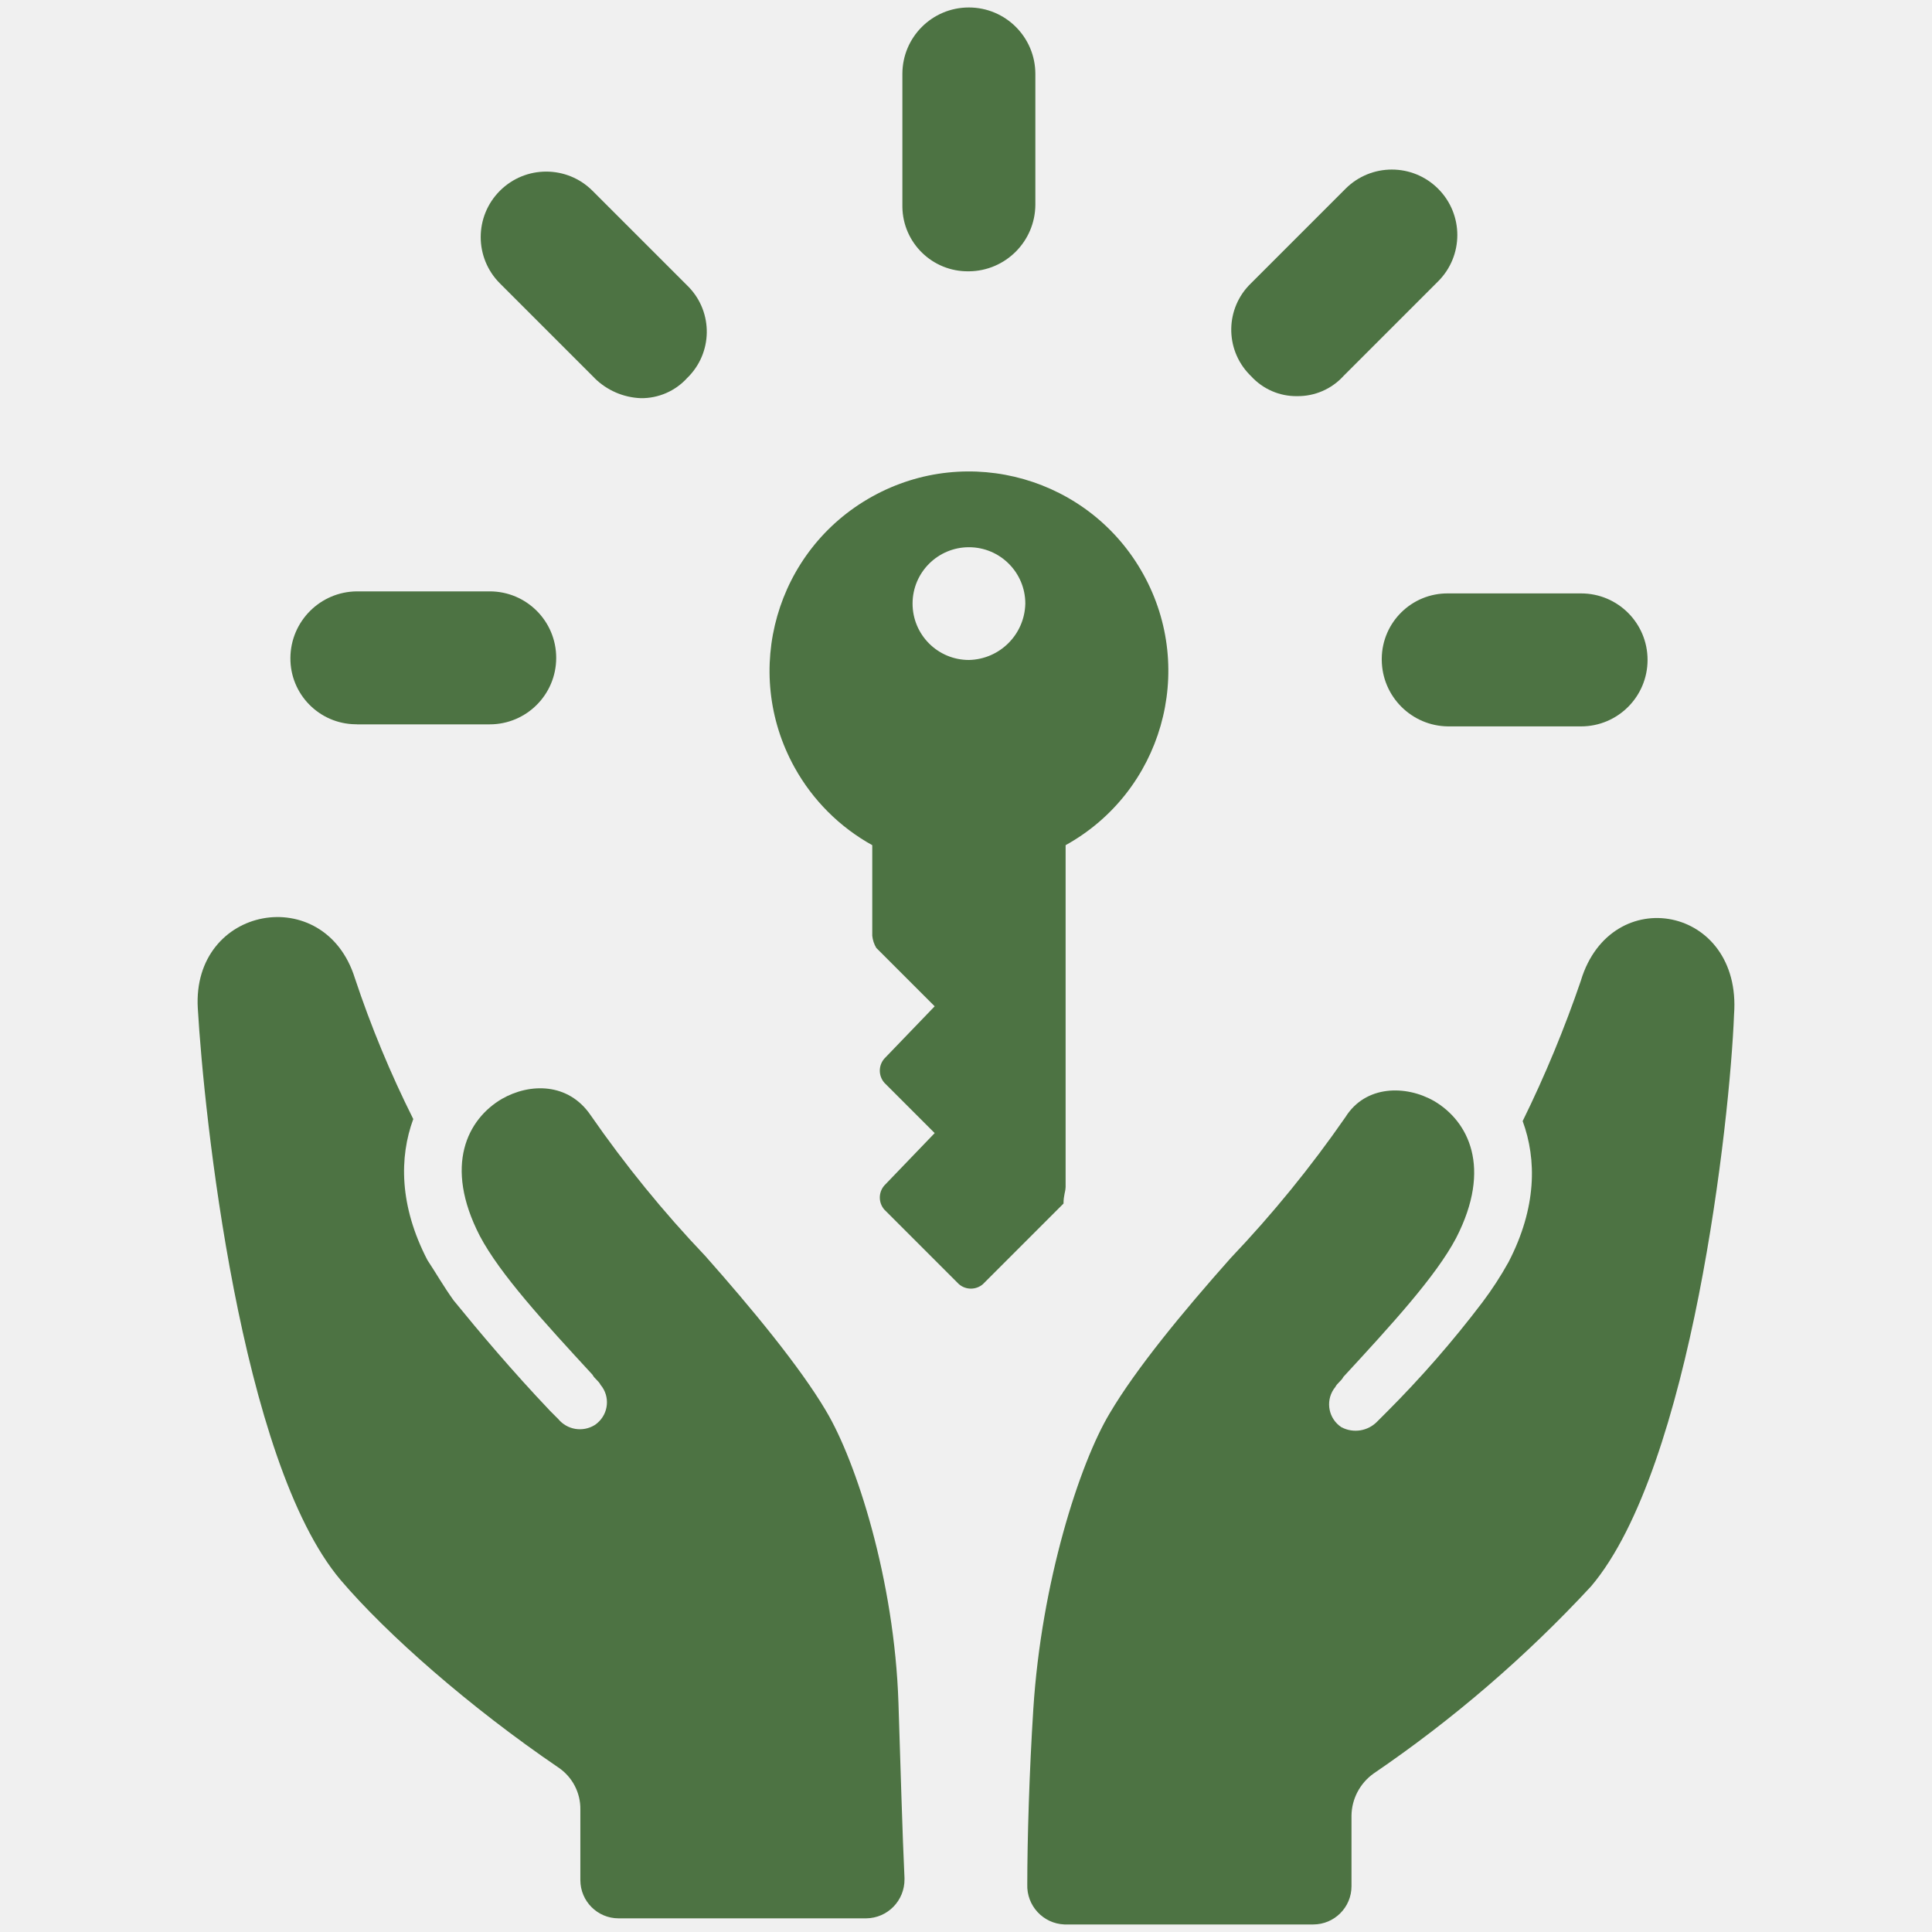
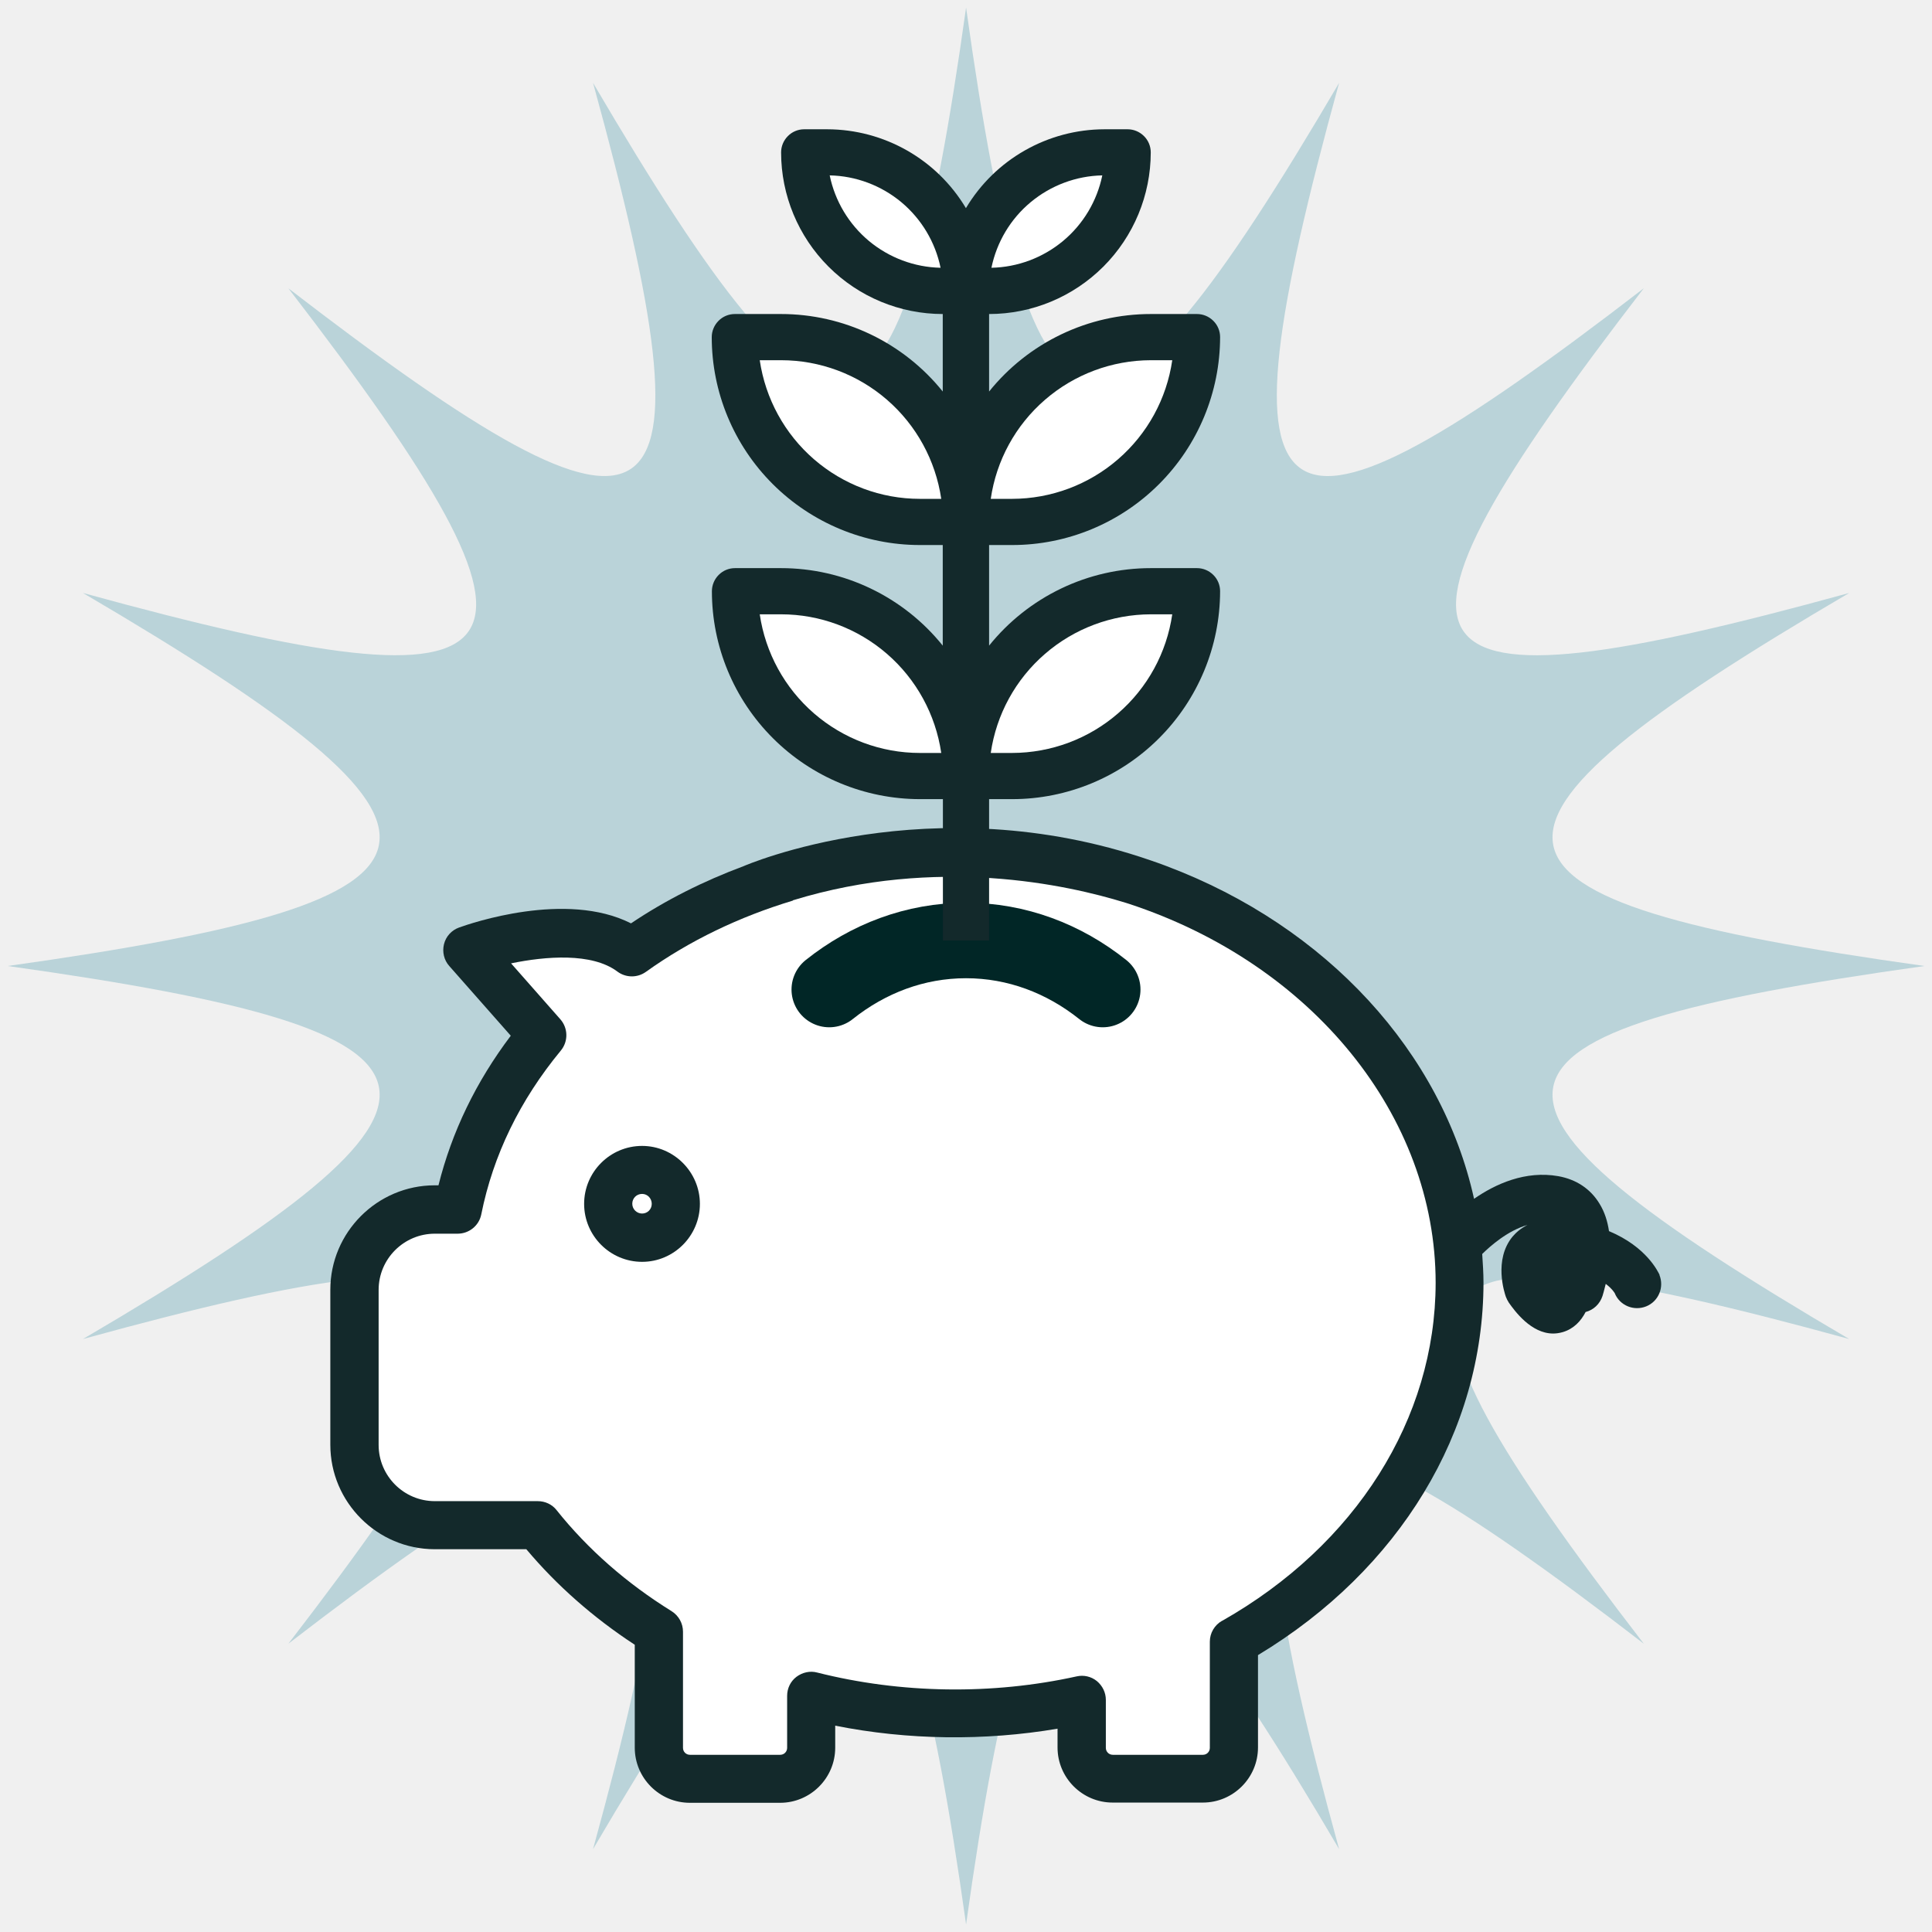
<svg xmlns="http://www.w3.org/2000/svg" id="Layer_1" data-name="Layer 1" viewBox="0 0 256 256">
-   <defs>
-     <style>
-       .cls-1, .cls-2 {
-         fill: none;
-       }
- 
-       .cls-3 {
-         fill: #4d7343;
-       }
- 
-       .cls-2 {
-         clip-path: url(#clippath);
-       }
-     </style>
-     <clipPath id="clippath">
-       <rect class="cls-1" x="26.18" y="1" width="203.65" height="254" />
-     </clipPath>
-   </defs>
-   <g class="cls-2">
-     <g id="Group_12" data-name="Group 12">
-       <path id="Path_74" data-name="Path 74" class="cls-3" d="m128.39,35.95c4.84-.04,8.76-3.96,8.8-8.8V9.8c0-4.86-3.94-8.81-8.81-8.81s-8.81,3.94-8.81,8.81v17.61c.06,4.78,3.99,8.6,8.77,8.54.01,0,.02,0,.03,0h0Z" />
-       <path id="Path_75" data-name="Path 75" class="cls-3" d="m47.28,95.98h17.61c4.86,0,8.81-3.94,8.81-8.81s-3.94-8.81-8.81-8.81h-17.61c-4.84.04-8.76,3.96-8.8,8.8-.05,4.81,3.81,8.75,8.62,8.81.06,0,.12,0,.18,0Z" />
-       <path id="Path_76" data-name="Path 76" class="cls-3" d="m183.09,87.45c.04,4.84,3.96,8.76,8.8,8.8h17.61c4.86,0,8.81-3.94,8.81-8.81s-3.94-8.81-8.81-8.81h-17.61c-4.81-.05-8.75,3.81-8.8,8.62,0,.06,0,.12,0,.19" />
-       <path id="Path_77" data-name="Path 77" class="cls-3" d="m78.77,50.09c1.64,1.63,3.83,2.58,6.14,2.67,2.33.03,4.57-.94,6.14-2.67,3.39-3.28,3.48-8.68.2-12.07-.07-.07-.13-.14-.2-.2l-12.54-12.54c-3.39-3.39-8.88-3.39-12.27,0-3.39,3.39-3.39,8.88,0,12.27l12.54,12.54Z" />
-       <path id="Path_78" data-name="Path 78" class="cls-3" d="m171.88,52.49c2.33.03,4.57-.94,6.14-2.67l12.54-12.54c3.39-3.39,3.39-8.88,0-12.27-3.39-3.39-8.88-3.39-12.27,0h0l-12.54,12.54c-3.39,3.28-3.48,8.68-.2,12.07.07.07.13.14.2.2,1.57,1.73,3.8,2.71,6.14,2.67h0Z" />
-       <path id="Path_79" data-name="Path 79" class="cls-3" d="m209.5,129.87c-2.18,6.38-4.76,12.62-7.74,18.68,1.87,5.07,1.87,11.47-1.87,18.68-1.03,1.86-2.19,3.64-3.47,5.34-3.93,5.18-8.21,10.08-12.81,14.67l-1.07,1.07c-1.24,1.32-3.2,1.65-4.8.8-1.67-1.1-2.13-3.35-1.03-5.02.07-.11.15-.21.23-.31.27-.53.8-.8,1.07-1.34,6.4-6.94,12.27-13.34,14.94-18.41,4.8-9.34,1.6-15.48-2.93-18.14-3.73-2.13-9.07-2.13-11.74,2.13-4.58,6.61-9.67,12.86-15.21,18.68-6.4,7.2-12.54,14.67-16.01,20.54-4.01,6.67-9.07,22.42-10.14,39.22-.53,8.27-.8,17.34-.8,23.21-.11,2.83,2.09,5.22,4.92,5.33.05,0,.1,0,.15,0h32.82c2.8,0,5.07-2.27,5.07-5.06h0v-9.34c.02-2.23,1.12-4.31,2.93-5.6,10.51-7.16,20.18-15.48,28.82-24.81,13.34-15.74,18.41-61.9,18.94-75.77,1.07-14.41-16.27-17.61-20.28-4.54h0Z" />
-       <path id="Path_80" data-name="Path 80" class="cls-3" d="m109.46,186.96c-3.47-5.87-9.87-13.61-16.01-20.54-5.55-5.82-10.63-12.07-15.21-18.68-2.93-4.27-8-4.27-11.74-2.13-4.54,2.67-7.74,8.8-2.93,18.14,2.67,5.07,8.54,11.47,14.94,18.41.27.53.8.8,1.07,1.34,1.28,1.52,1.08,3.79-.44,5.07-.11.1-.24.19-.36.27-1.58.96-3.62.62-4.8-.8l-1.07-1.07c-5.07-5.34-9.34-10.41-12.81-14.67-1.34-1.87-2.4-3.73-3.47-5.34-3.73-7.2-3.73-13.61-1.87-18.68-3.02-6.03-5.61-12.27-7.74-18.68-4.01-12.81-21.61-9.6-20.81,4.01.8,13.87,5.6,60.03,18.94,75.77,6.14,7.2,17.07,16.81,28.82,24.81,1.87,1.25,2.97,3.36,2.93,5.6v9.33c0,2.8,2.27,5.07,5.06,5.07h32.82c2.83-.03,5.1-2.35,5.07-5.19,0-.05,0-.1,0-.15-.27-5.6-.53-14.94-.8-23.21-.53-16.28-5.6-32.02-9.6-38.69h0Z" />
-       <path id="Path_81" data-name="Path 81" class="cls-3" d="m141.2,157.35v-45.36c12.76-7.07,17.37-23.15,10.29-35.91-7.07-12.76-23.15-17.37-35.91-10.29-12.76,7.07-17.37,23.15-10.29,35.91,2.4,4.33,5.97,7.9,10.29,10.29v12.01c.06.57.24,1.11.53,1.6l7.74,7.74-6.67,6.93c-.8.92-.8,2.28,0,3.2l6.67,6.67-6.67,6.94c-.8.92-.8,2.28,0,3.2l9.87,9.87c.92.8,2.28.8,3.2,0l10.67-10.67c0-1.07.27-1.6.27-2.13h0Zm-12.81-69.9c-4.13,0-7.47-3.34-7.47-7.47,0-4.13,3.35-7.47,7.47-7.47,4.13,0,7.47,3.35,7.47,7.47h0c-.09,4.09-3.38,7.38-7.47,7.47" />
+   <path id="Path_89" data-name="Path 89" d="m1.01,128c63.02,8.83,64.81,17.25,9.98,49.43,61.3-16.88,65.99-9.98,27.22,40.37,50.35-38.77,57.24-34.09,40.37,27.22,32.18-54.83,40.6-53.04,49.43,9.98,8.83-63.02,17.25-64.81,49.43-9.98-16.88-61.3-9.98-65.99,40.37-27.22-38.77-50.35-34.09-57.24,27.22-40.37-54.83-32.18-53.04-40.6,9.98-49.43-63.02-8.83-64.81-17.25-9.98-49.43-61.3,16.88-65.99,9.98-27.22-40.37-50.35,38.77-57.24,34.09-40.37-27.22-32.18,54.83-40.6,53.04-49.43-9.98-8.83,63.02-17.25,64.81-49.43,9.98,16.88,61.3,9.98,65.99-40.37,27.22,38.77,50.35,34.09,57.24-27.22,40.37,54.83,32.18,53.04,40.6-9.98,49.43" style="fill: #bad3d9;" />
+   <g>
+     <g>
+       <path d="m219.91,168.94c-.21-.41-1.7-3.71-6.71-5.81h0c-.19-1.28-.57-2.53-1.26-3.64-1.19-1.96-3.07-3.21-5.45-3.64-4.36-.77-8.32,1.02-11.17,3-4.28-19.37-19.46-36.06-40.73-44.08h0s-.03-.01-.05-.02c-.07-.03-.14-.05-.21-.08-.62-.23-1.23-.45-1.85-.66-.03,0-.05-.02-.08-.03,0,0,0,0-.01,0-29.12-10.03-53.86.79-53.86.79h0c-5.31,1.98-10.31,4.48-14.92,7.58-8.6-4.36-21.24,0-22.78.55-1,.36-1.75,1.19-2,2.21s0,2.11.7,2.89l8.15,9.24c-4.6,6.09-7.81,12.73-9.58,19.82h-.49c-7.62,0-13.84,6.22-13.84,13.84v20.54c0,7.62,6.22,13.84,13.84,13.84h12.13c4.04,4.81,8.88,9.07,14.37,12.66v13.64c0,4.02,3.28,7.3,7.3,7.3h11.96c4.02,0,7.3-3.28,7.3-7.3v-2.92c9.62,1.92,19.8,2.04,29.46.4v2.49c0,4.02,3.28,7.3,7.3,7.3h11.96c4.02,0,7.3-3.28,7.3-7.3v-12.24c18.75-11.3,29.88-29.63,29.88-49.38,0-1.26-.09-2.51-.17-3.77,1.11-1.09,3.38-3.09,6-3.85-.89.45-1.51,1-1.98,1.55-2.53,3.07-1.06,7.47-.89,7.96.11.28.23.53.4.79.77,1.09,2.94,4.09,5.87,4.09.4,0,.83-.06,1.28-.19,1.45-.43,2.41-1.47,3.02-2.66,1.06-.28,1.89-1.06,2.24-2.13.06-.19.23-.77.43-1.6.89.68,1.19,1.23,1.19,1.23.66,1.64,2.53,2.41,4.17,1.75,1.64-.66,2.41-2.53,1.75-4.17Z" style="fill: #13292b;" />
+       <path d="m161.93,214.76h0c-1,.57-1.62,1.62-1.62,2.77v14.07c0,.51-.4.92-.92.92h-11.94c-.51,0-.92-.41-.92-.92v-6.36c0-.98-.45-1.87-1.19-2.49-.77-.62-1.75-.83-2.68-.62-11.17,2.47-23.26,2.3-34.38-.51-.94-.26-1.96-.02-2.75.57-.79.6-1.23,1.53-1.23,2.51v6.9c0,.51-.4.92-.92.92h-11.96c-.51,0-.92-.4-.92-.92v-15.39c0-1.11-.57-2.13-1.51-2.72-5.96-3.7-11.09-8.19-15.24-13.39-.6-.77-1.53-1.19-2.49-1.19h-13.64c-4.11,0-7.45-3.34-7.45-7.45v-20.54c0-4.11,3.34-7.45,7.45-7.45h3.02c1.51,0,2.83-1.06,3.13-2.55,1.57-7.85,5.13-15.16,10.54-21.71,1-1.21.98-2.96-.06-4.15l-6.53-7.41c4.56-.94,10.71-1.45,14.09,1.09,1.11.83,2.64.85,3.77.04,5.82-4.16,12.38-7.3,19.46-9.44.01-.02.02-.03.04-.05,19.1-5.86,36.31-2.07,44.03.32.03.01.05.02.07.02.14.04.27.09.41.13,24.33,8,40.64,28.13,40.64,50.23-.02,17.98-10.58,34.74-28.29,44.78Z" style="fill: #fff;" />
+       <path d="m85.08,151.84c-4.24,0-7.68,3.45-7.68,7.68s3.45,7.68,7.68,7.68,7.66-3.47,7.66-7.68-3.45-7.68-7.66-7.68Zm0,8.96c-.7,0-1.3-.57-1.3-1.3s.57-1.3,1.3-1.3,1.28.6,1.28,1.32-.57,1.28-1.28,1.28Z" style="fill: #13292b;" />
+       <path d="m146.12,131.12c-5.14-4.1-11.38-6.5-18.12-6.5-6.74,0-12.98,2.4-18.12,6.5" style="fill: none; stroke: #012626; stroke-linecap: round; stroke-linejoin: round; stroke-width: 10px;" />
    </g>
+     <path d="m103.51,75.28h-6.12c-.81,0-1.59.32-2.16.9-.57.57-.9,1.35-.9,2.16,0,7.3,2.91,14.31,8.08,19.47,5.16,5.16,12.17,8.07,19.47,8.08h3.06v18.73h6.12v-18.73h3.06c7.3,0,14.31-2.91,19.47-8.08,5.16-5.16,8.07-12.17,8.08-19.47,0-.81-.32-1.59-.9-2.16-.57-.57-1.35-.9-2.16-.9h-6.12c-4.11,0-8.17.92-11.88,2.7-3.71,1.78-6.97,4.36-9.55,7.57v-13.33h3.06c7.3,0,14.31-2.91,19.47-8.08,5.16-5.16,8.07-12.17,8.08-19.47,0-.81-.32-1.59-.9-2.16-.57-.57-1.35-.9-2.16-.9h-6.12c-4.11,0-8.17.92-11.88,2.7-3.71,1.78-6.97,4.36-9.55,7.57v-10.27c5.68,0,11.13-2.27,15.14-6.28s6.28-9.46,6.28-15.14c0-.81-.32-1.59-.9-2.16-.57-.57-1.35-.9-2.16-.9h-3.06c-7.53.01-14.51,3.98-18.37,10.45-3.86-6.47-10.83-10.43-18.37-10.45h-3.06c-.81,0-1.59.32-2.16.9-.57.57-.9,1.35-.9,2.16,0,5.68,2.27,11.13,6.28,15.14,4.02,4.02,9.46,6.28,15.14,6.28v10.27c-2.58-3.21-5.84-5.79-9.55-7.57-3.71-1.78-7.77-2.7-11.88-2.7h-6.12c-.81,0-1.59.32-2.16.9-.57.57-.9,1.35-.9,2.16,0,7.3,2.91,14.31,8.08,19.47s12.17,8.07,19.47,8.08h3.06v13.33c-2.58-3.21-5.84-5.79-9.55-7.57-3.71-1.78-7.77-2.7-11.88-2.7h0Z" style="fill: #13292b;" />
+     <path d="m146.06,23.24c-.7,3.4-2.53,6.47-5.2,8.69-2.67,2.22-6.02,3.48-9.49,3.55.7-3.4,2.53-6.47,5.2-8.69,2.67-2.22,6.02-3.48,9.49-3.55Z" style="fill: #fff;" />
+     <path d="m109.94,23.24c3.47.07,6.82,1.33,9.49,3.55,2.67,2.23,4.5,5.29,5.2,8.69-3.47-.07-6.82-1.33-9.49-3.55-2.67-2.23-4.5-5.29-5.2-8.69h0Z" style="fill: #fff;" />
+     <path d="m121.88,99.77c-5.15,0-10.13-1.87-14.02-5.24-3.89-3.37-6.44-8.03-7.19-13.13h2.84c5.15,0,10.13,1.87,14.02,5.24,3.89,3.37,6.44,8.03,7.19,13.13h-2.84Z" style="fill: #fff;" />
+     <path d="m152.49,81.4h2.84c-.74,5.1-3.29,9.76-7.19,13.13-3.89,3.37-8.87,5.23-14.02,5.24h-2.84c.74-5.1,3.29-9.76,7.19-13.13,3.89-3.37,8.87-5.23,14.02-5.24Z" style="fill: #fff;" />
+     <path d="m152.49,47.73h2.84c-.74,5.1-3.29,9.76-7.19,13.13-3.89,3.37-8.87,5.23-14.02,5.24h-2.84c.74-5.1,3.29-9.76,7.19-13.13,3.89-3.37,8.87-5.23,14.02-5.24Z" style="fill: #fff;" />
+     <path d="m121.88,66.1c-5.15,0-10.13-1.87-14.02-5.24-3.89-3.37-6.44-8.03-7.19-13.13h2.84c5.15,0,10.13,1.87,14.02,5.24,3.89,3.37,6.44,8.03,7.19,13.13h-2.84Z" style="fill: #fff;" />
  </g>
</svg>
